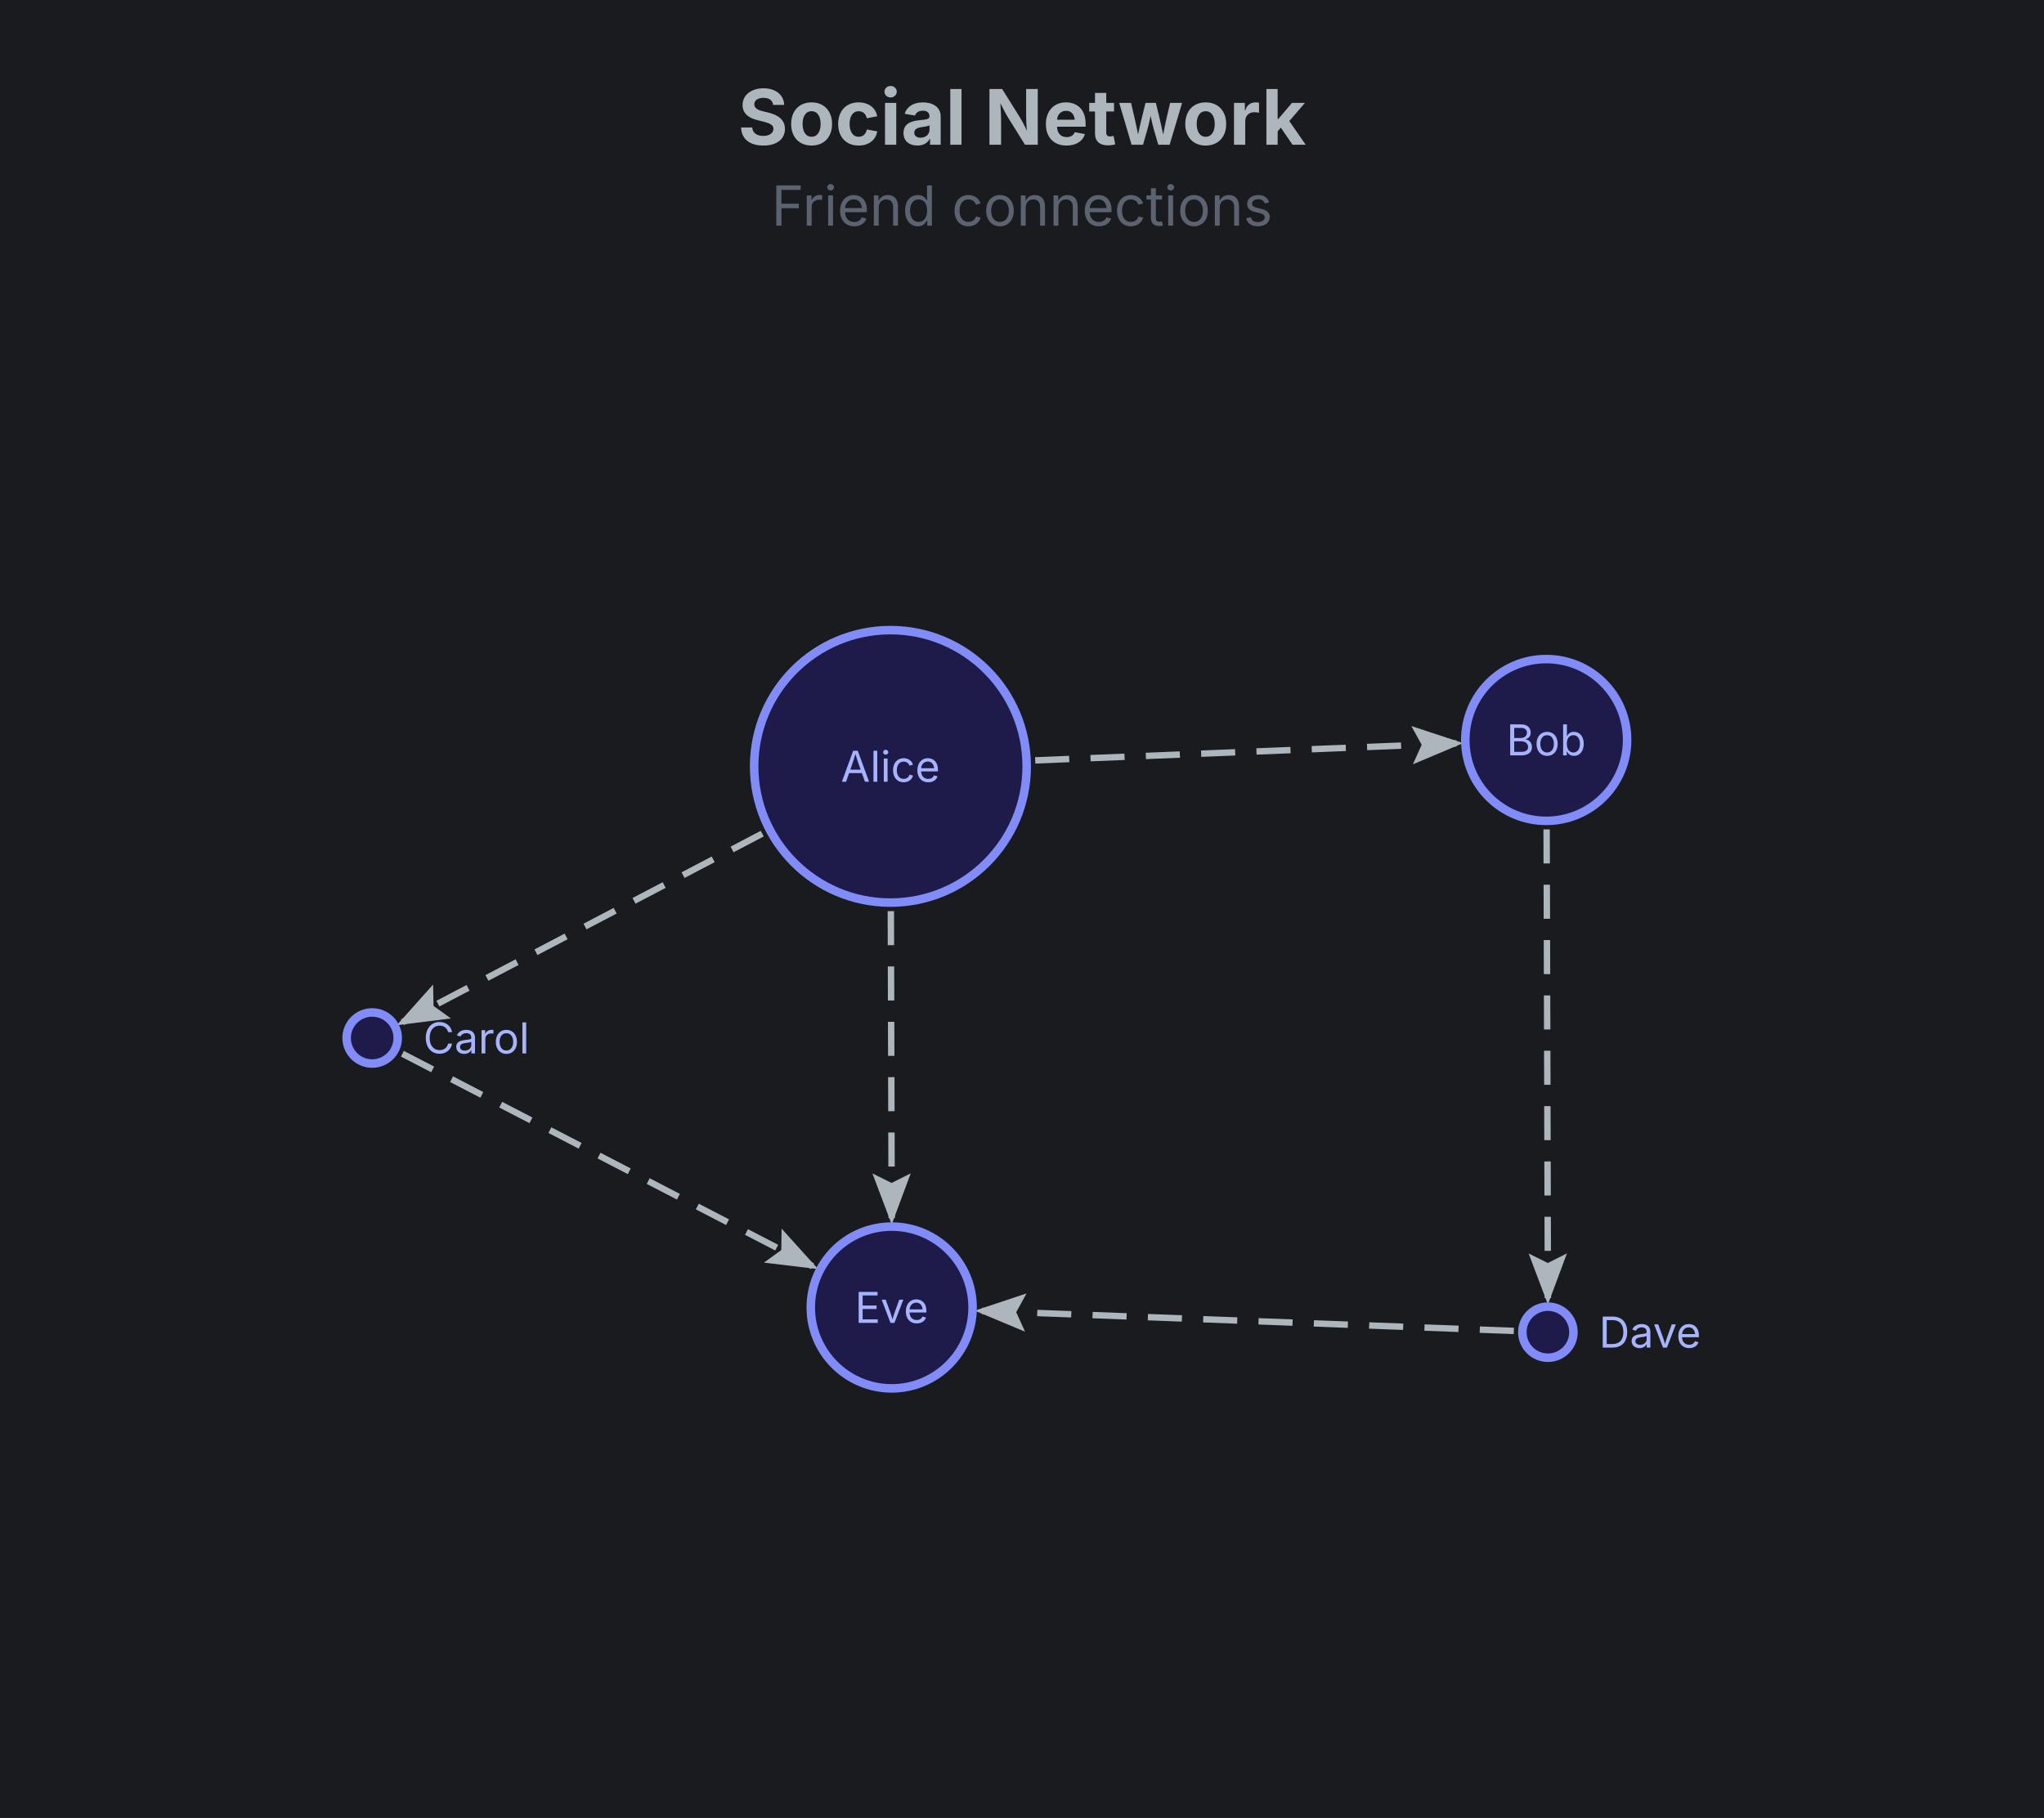
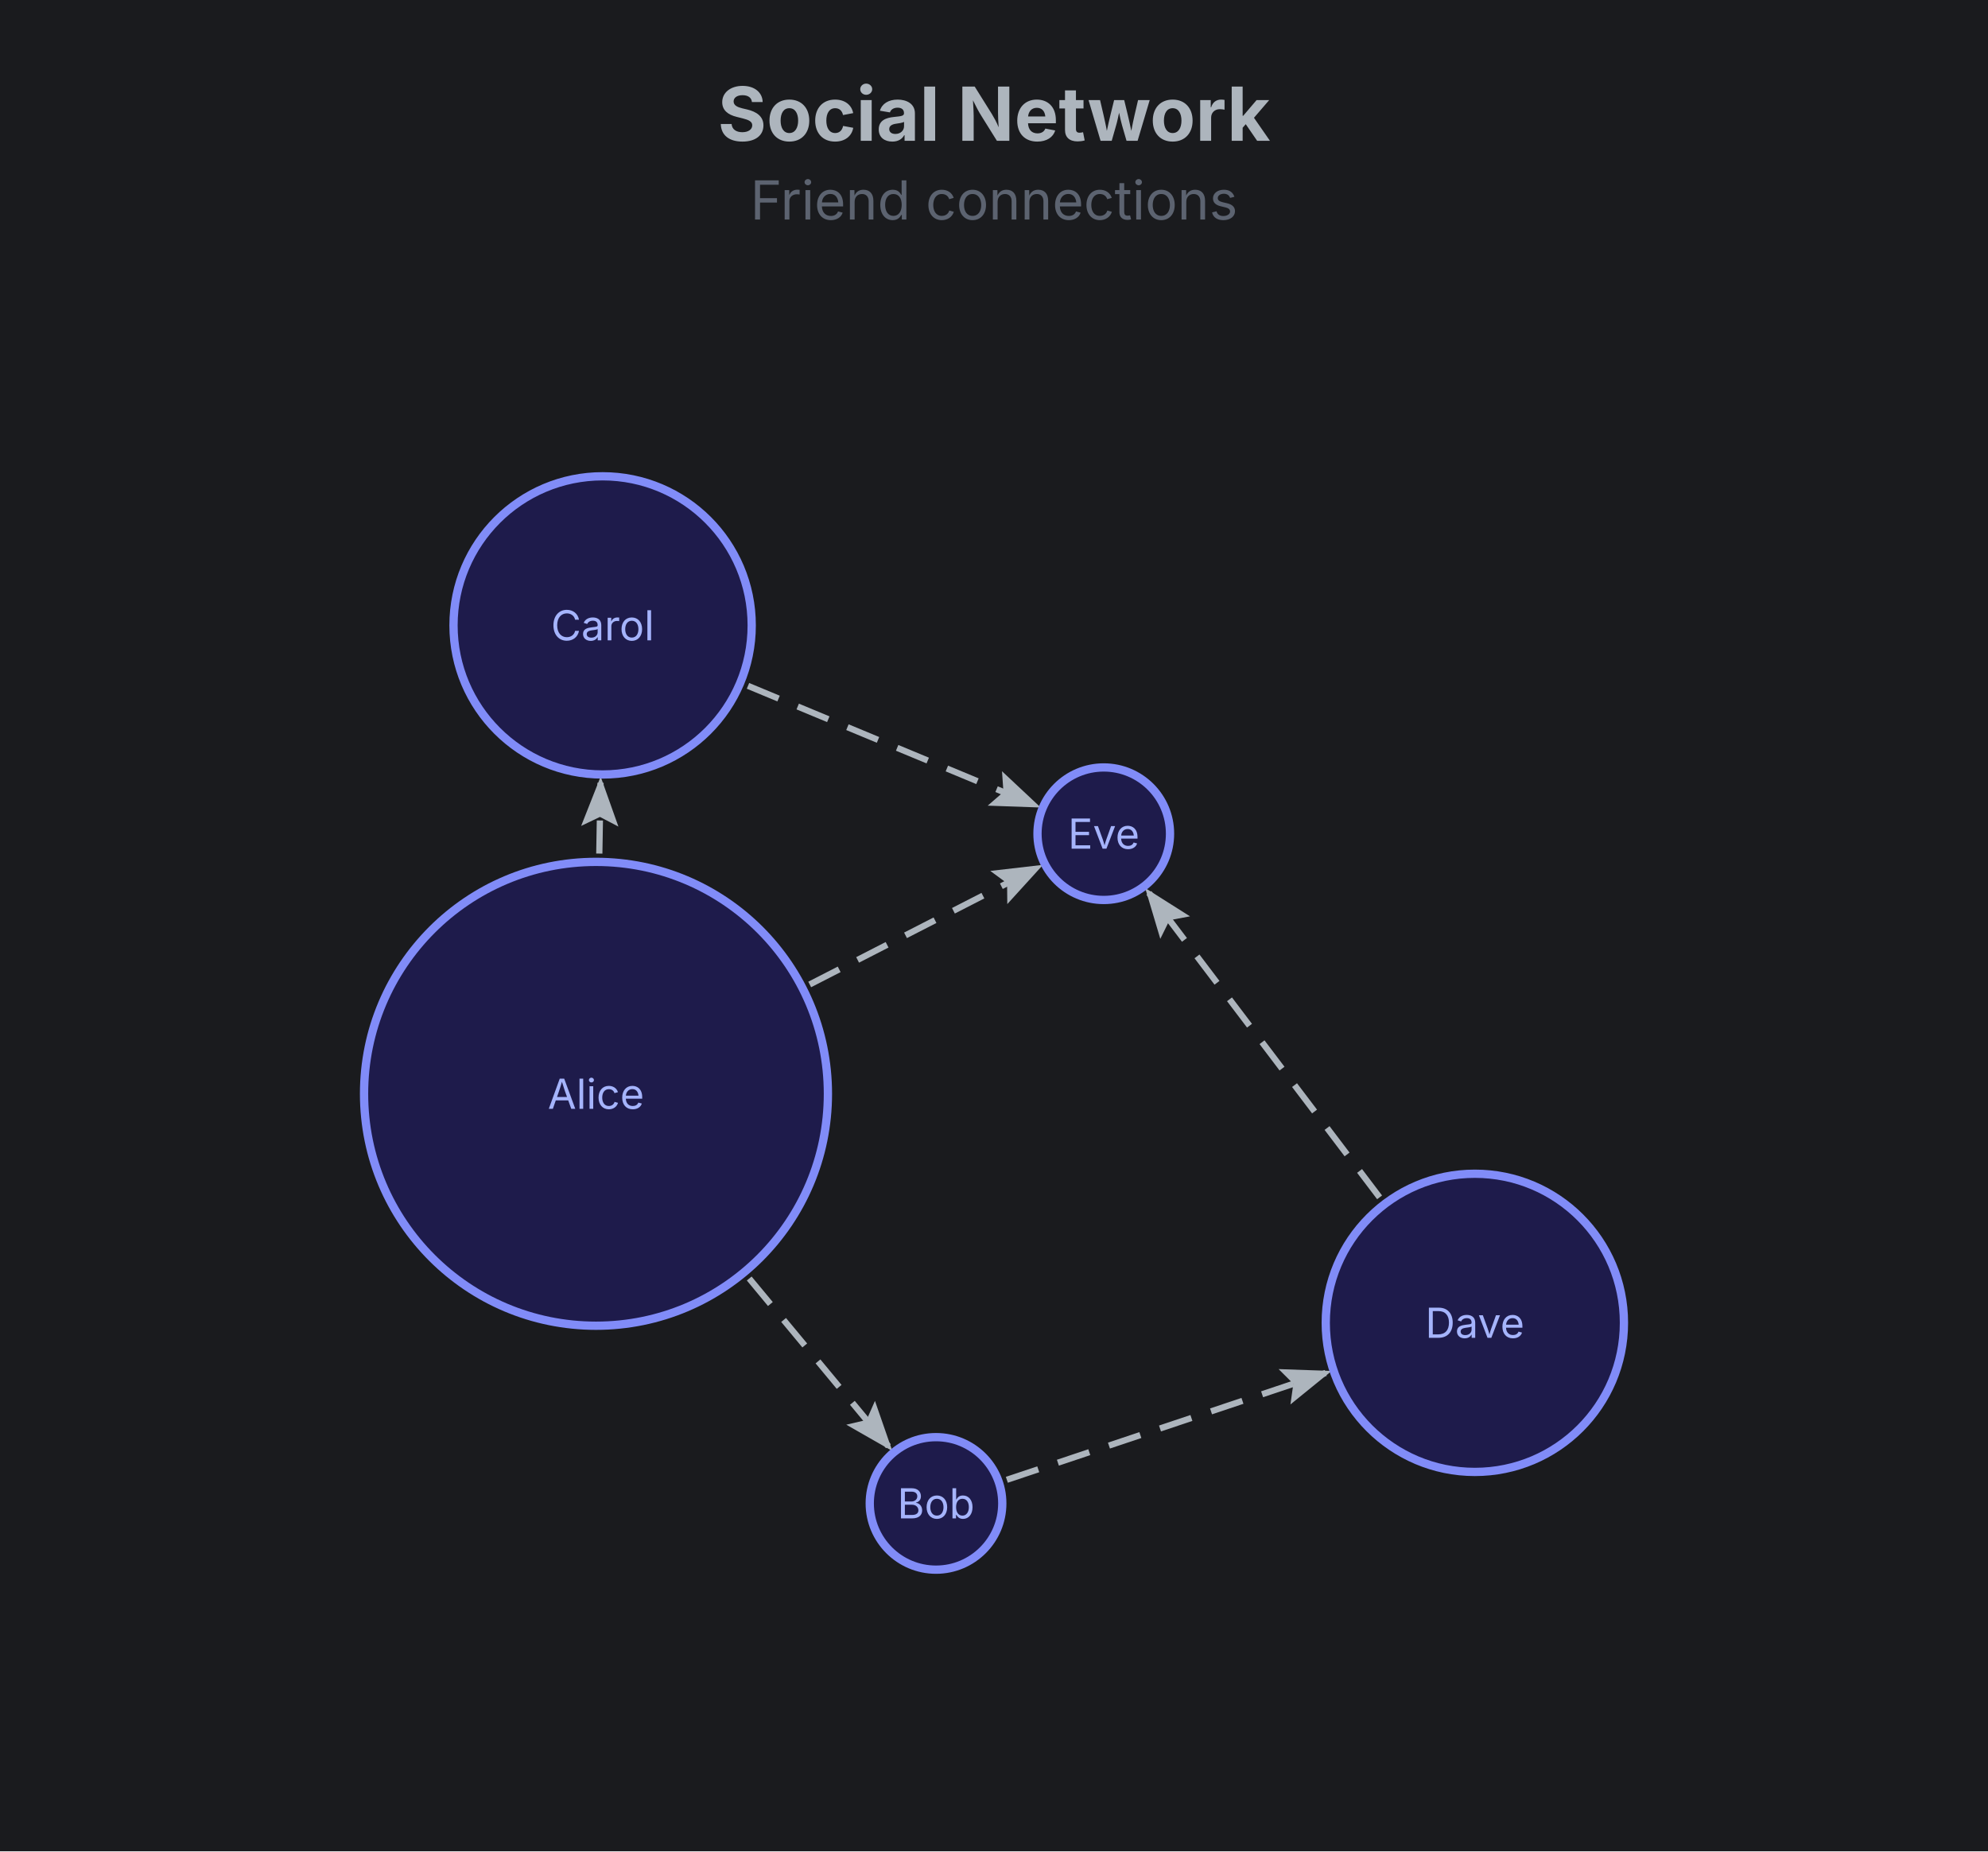
- <svg xmlns="http://www.w3.org/2000/svg" width="480" height="427" viewBox="0 0 480 427">
+ <svg xmlns="http://www.w3.org/2000/svg" width="480" height="447" viewBox="0 0 480 447">
  <rect width="100%" height="100%" fill="#1a1b1e" />
  <text x="240" y="34" text-anchor="middle" font-family="Inter, system-ui, -apple-system, sans-serif" font-size="18" font-weight="700" fill="#adb5bd">Social Network</text>
  <text x="240" y="53" text-anchor="middle" font-family="Inter, system-ui, -apple-system, sans-serif" font-size="13" fill="#5c6370">Friend connections</text>
  <g class="network-diagram" transform="translate(0,67)">
    <defs>
      <marker id="net-1-arr" markerWidth="8" markerHeight="6" refX="7" refY="3" orient="auto" markerUnits="strokeWidth">
        <polygon points="0 0, 8 3, 0 6, 1.5 3" fill="#adb5bd" />
      </marker>
      <style>.net-1-edge{stroke-dasharray:8 5;animation:net-1-dash 1.2s linear infinite;}@keyframes net-1-dash{to{stroke-dashoffset:-26;}}</style>
    </defs>
-     <line x1="243.1" y1="111.6" x2="342.1" y2="107.6" stroke="#adb5bd" stroke-width="1.5" marker-end="url(#net-1-arr)" class="net-1-edge" />
-     <line x1="179" y1="128.8" x2="94.5" y2="173.1" stroke="#adb5bd" stroke-width="1.5" marker-end="url(#net-1-arr)" class="net-1-edge" />
-     <line x1="363.2" y1="127.8" x2="363.5" y2="237.9" stroke="#adb5bd" stroke-width="1.5" marker-end="url(#net-1-arr)" class="net-1-edge" />
-     <line x1="94.5" y1="180.5" x2="190.8" y2="230.4" stroke="#adb5bd" stroke-width="1.5" marker-end="url(#net-1-arr)" class="net-1-edge" />
-     <line x1="355.5" y1="245.6" x2="230.4" y2="240.9" stroke="#adb5bd" stroke-width="1.5" marker-end="url(#net-1-arr)" class="net-1-edge" />
-     <line x1="209.2" y1="147" x2="209.4" y2="219.1" stroke="#adb5bd" stroke-width="1.5" marker-end="url(#net-1-arr)" class="net-1-edge" />
-     <circle cx="209.1" cy="113" r="32" fill="#1e1b4b" stroke="#818cf8" stroke-width="2" />
-     <text x="209.1" y="113" text-anchor="middle" dominant-baseline="middle" font-family="Inter, system-ui, -apple-system, sans-serif" font-size="10" fill="#a5b4fc">Alice</text>
-     <circle cx="363.1" cy="106.8" r="19" fill="#1e1b4b" stroke="#818cf8" stroke-width="2" />
-     <text x="363.1" y="106.8" text-anchor="middle" dominant-baseline="middle" font-family="Inter, system-ui, -apple-system, sans-serif" font-size="10" fill="#a5b4fc">Bob</text>
-     <circle cx="87.4" cy="176.8" r="6" fill="#1e1b4b" stroke="#818cf8" stroke-width="2" />
-     <circle cx="363.5" cy="245.9" r="6" fill="#1e1b4b" stroke="#818cf8" stroke-width="2" />
-     <circle cx="209.4" cy="240.1" r="19" fill="#1e1b4b" stroke="#818cf8" stroke-width="2" />
-     <text x="209.4" y="240.1" text-anchor="middle" dominant-baseline="middle" font-family="Inter, system-ui, -apple-system, sans-serif" font-size="10" fill="#a5b4fc">Eve</text>
-     <text x="99.4" y="176.8" text-anchor="start" dominant-baseline="middle" font-family="Inter, system-ui, -apple-system, sans-serif" font-size="10" fill="#a5b4fc">Carol</text>
-     <text x="375.5" y="245.9" text-anchor="start" dominant-baseline="middle" font-family="Inter, system-ui, -apple-system, sans-serif" font-size="10" fill="#a5b4fc">Dave</text>
+     <line x1="180.9" y1="241.7" x2="214.5" y2="282.2" stroke="#adb5bd" stroke-width="1.5" marker-end="url(#net-1-arr)" class="net-1-edge" />
+     <line x1="144.7" y1="139.1" x2="145" y2="122" stroke="#adb5bd" stroke-width="1.5" marker-end="url(#net-1-arr)" class="net-1-edge" />
+     <line x1="243.1" y1="290.3" x2="320.1" y2="264.5" stroke="#adb5bd" stroke-width="1.5" marker-end="url(#net-1-arr)" class="net-1-edge" />
+     <line x1="180.6" y1="98.6" x2="249.9" y2="127.4" stroke="#adb5bd" stroke-width="1.5" marker-end="url(#net-1-arr)" class="net-1-edge" />
+     <line x1="333.1" y1="222.1" x2="277.4" y2="148.6" stroke="#adb5bd" stroke-width="1.5" marker-end="url(#net-1-arr)" class="net-1-edge" />
+     <line x1="195.5" y1="170.7" x2="250.5" y2="142.5" stroke="#adb5bd" stroke-width="1.5" marker-end="url(#net-1-arr)" class="net-1-edge" />
+     <circle cx="143.9" cy="197.1" r="56" fill="#1e1b4b" stroke="#818cf8" stroke-width="2" />
+     <text x="143.9" y="197.1" text-anchor="middle" dominant-baseline="middle" font-family="Inter, system-ui, -apple-system, sans-serif" font-size="10" fill="#a5b4fc">Alice</text>
+     <circle cx="226" cy="296" r="16" fill="#1e1b4b" stroke="#818cf8" stroke-width="2" />
+     <text x="226" y="296" text-anchor="middle" dominant-baseline="middle" font-family="Inter, system-ui, -apple-system, sans-serif" font-size="10" fill="#a5b4fc">Bob</text>
+     <circle cx="145.5" cy="84" r="36" fill="#1e1b4b" stroke="#818cf8" stroke-width="2" />
+     <text x="145.5" y="84" text-anchor="middle" dominant-baseline="middle" font-family="Inter, system-ui, -apple-system, sans-serif" font-size="10" fill="#a5b4fc">Carol</text>
+     <circle cx="356.1" cy="252.4" r="36" fill="#1e1b4b" stroke="#818cf8" stroke-width="2" />
+     <text x="356.1" y="252.4" text-anchor="middle" dominant-baseline="middle" font-family="Inter, system-ui, -apple-system, sans-serif" font-size="10" fill="#a5b4fc">Dave</text>
+     <circle cx="266.5" cy="134.3" r="16" fill="#1e1b4b" stroke="#818cf8" stroke-width="2" />
+     <text x="266.5" y="134.3" text-anchor="middle" dominant-baseline="middle" font-family="Inter, system-ui, -apple-system, sans-serif" font-size="10" fill="#a5b4fc">Eve</text>
  </g>
</svg>
